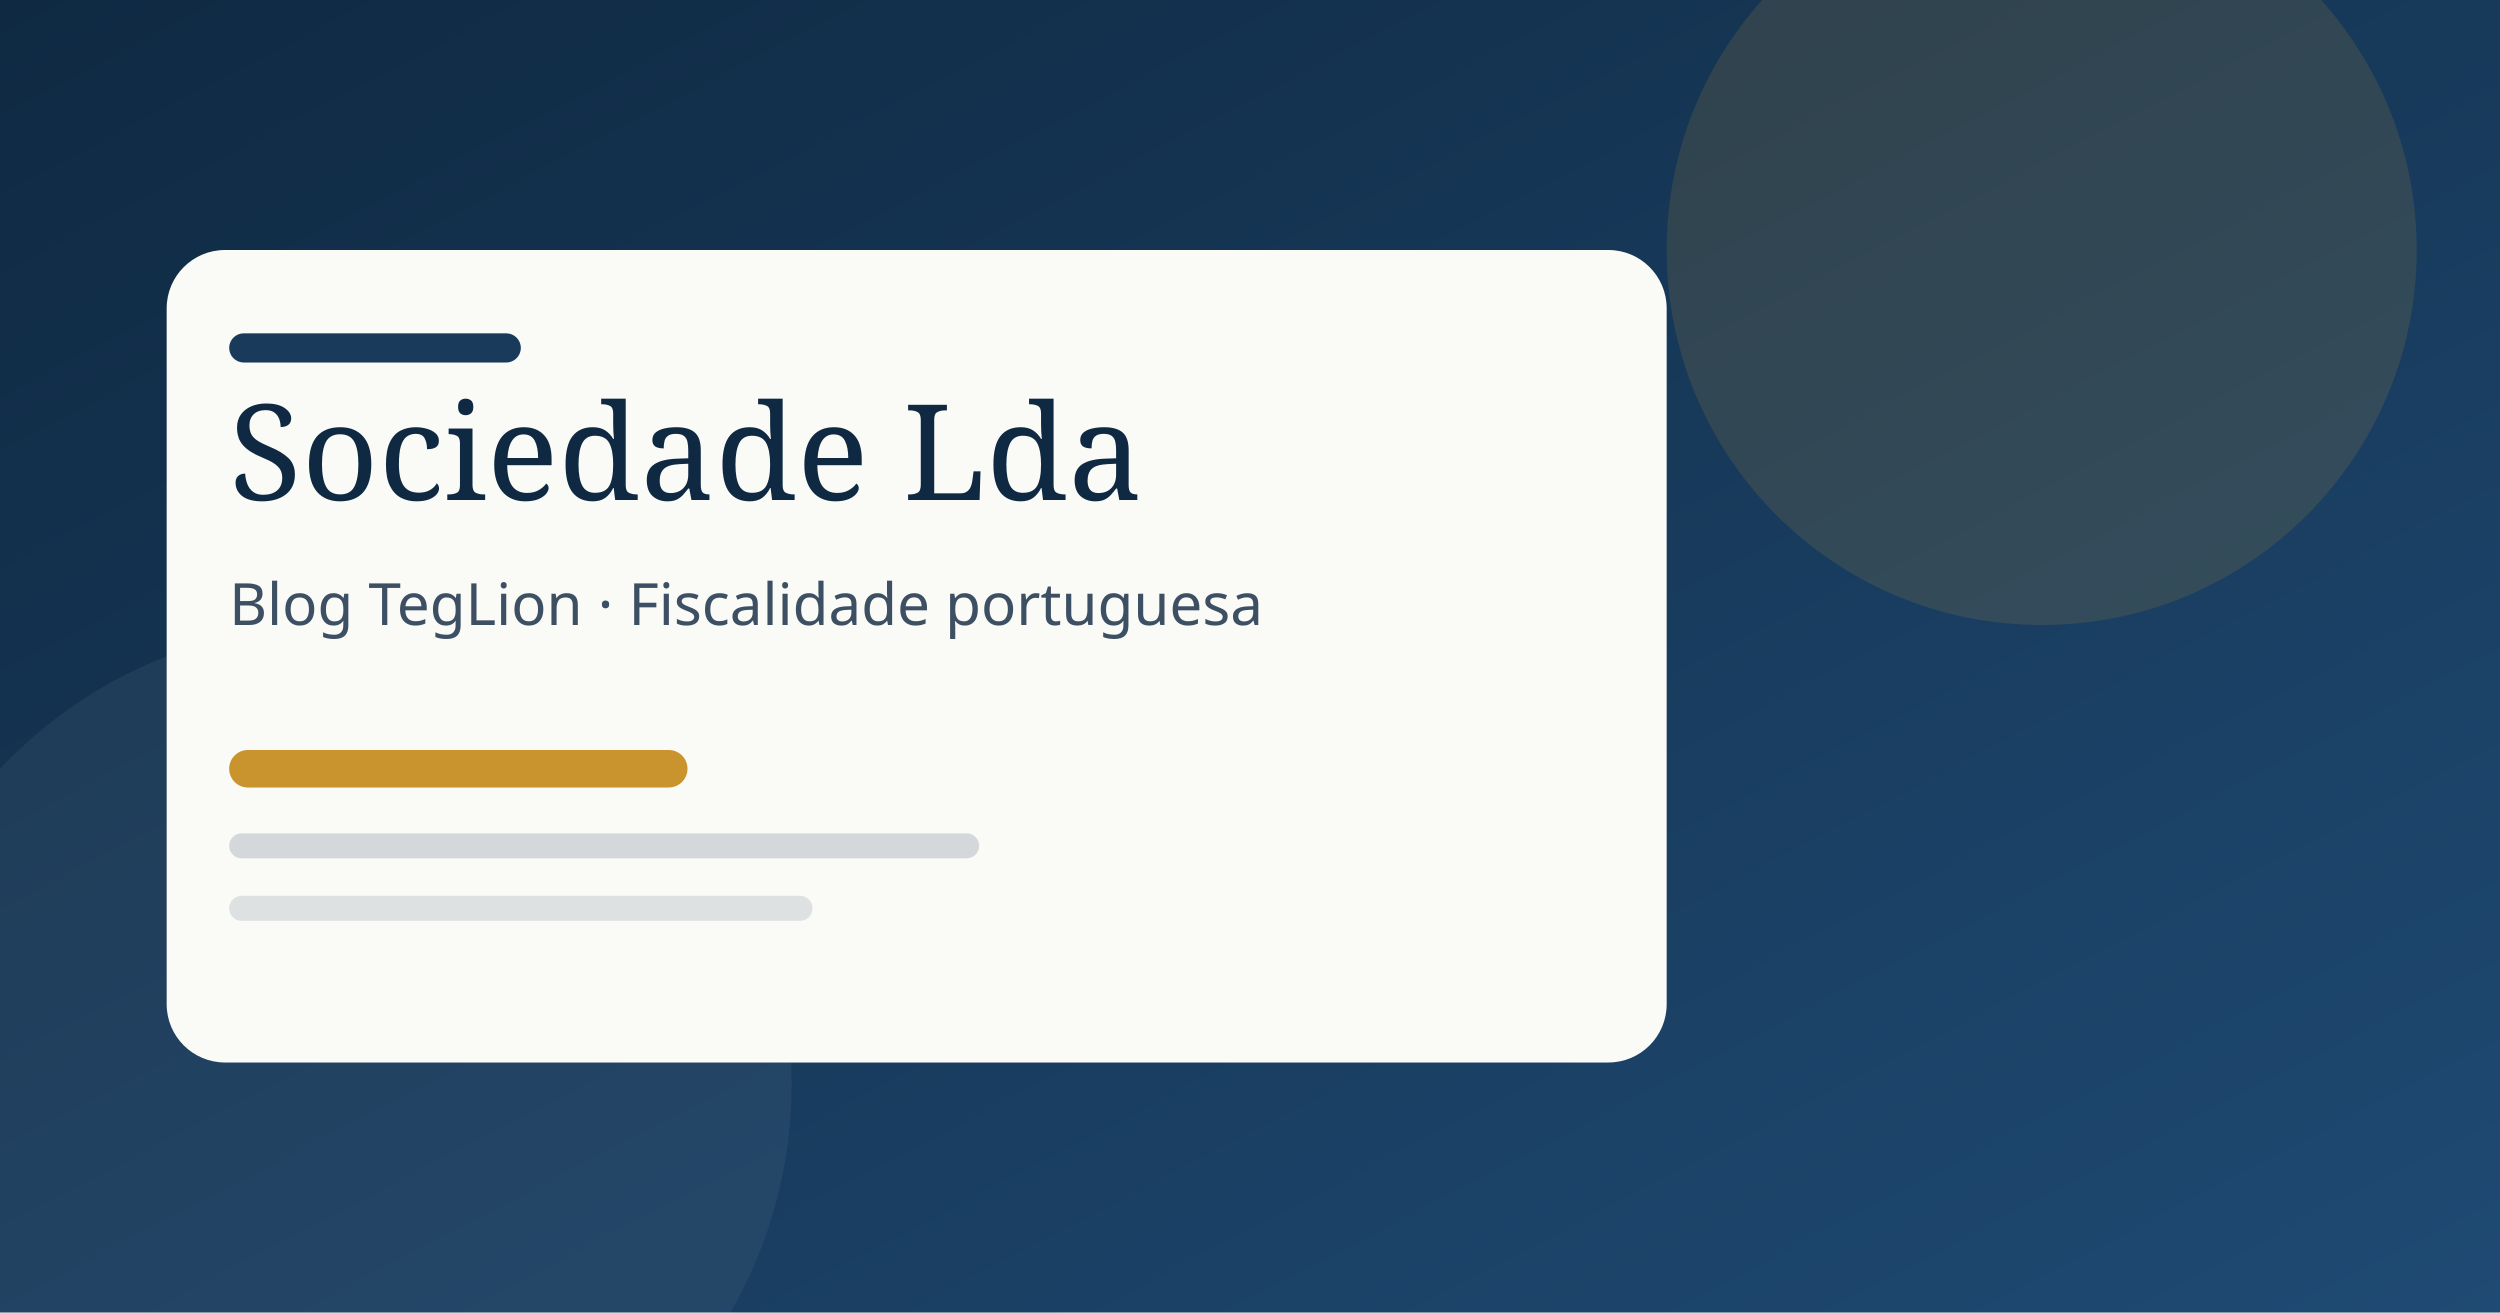
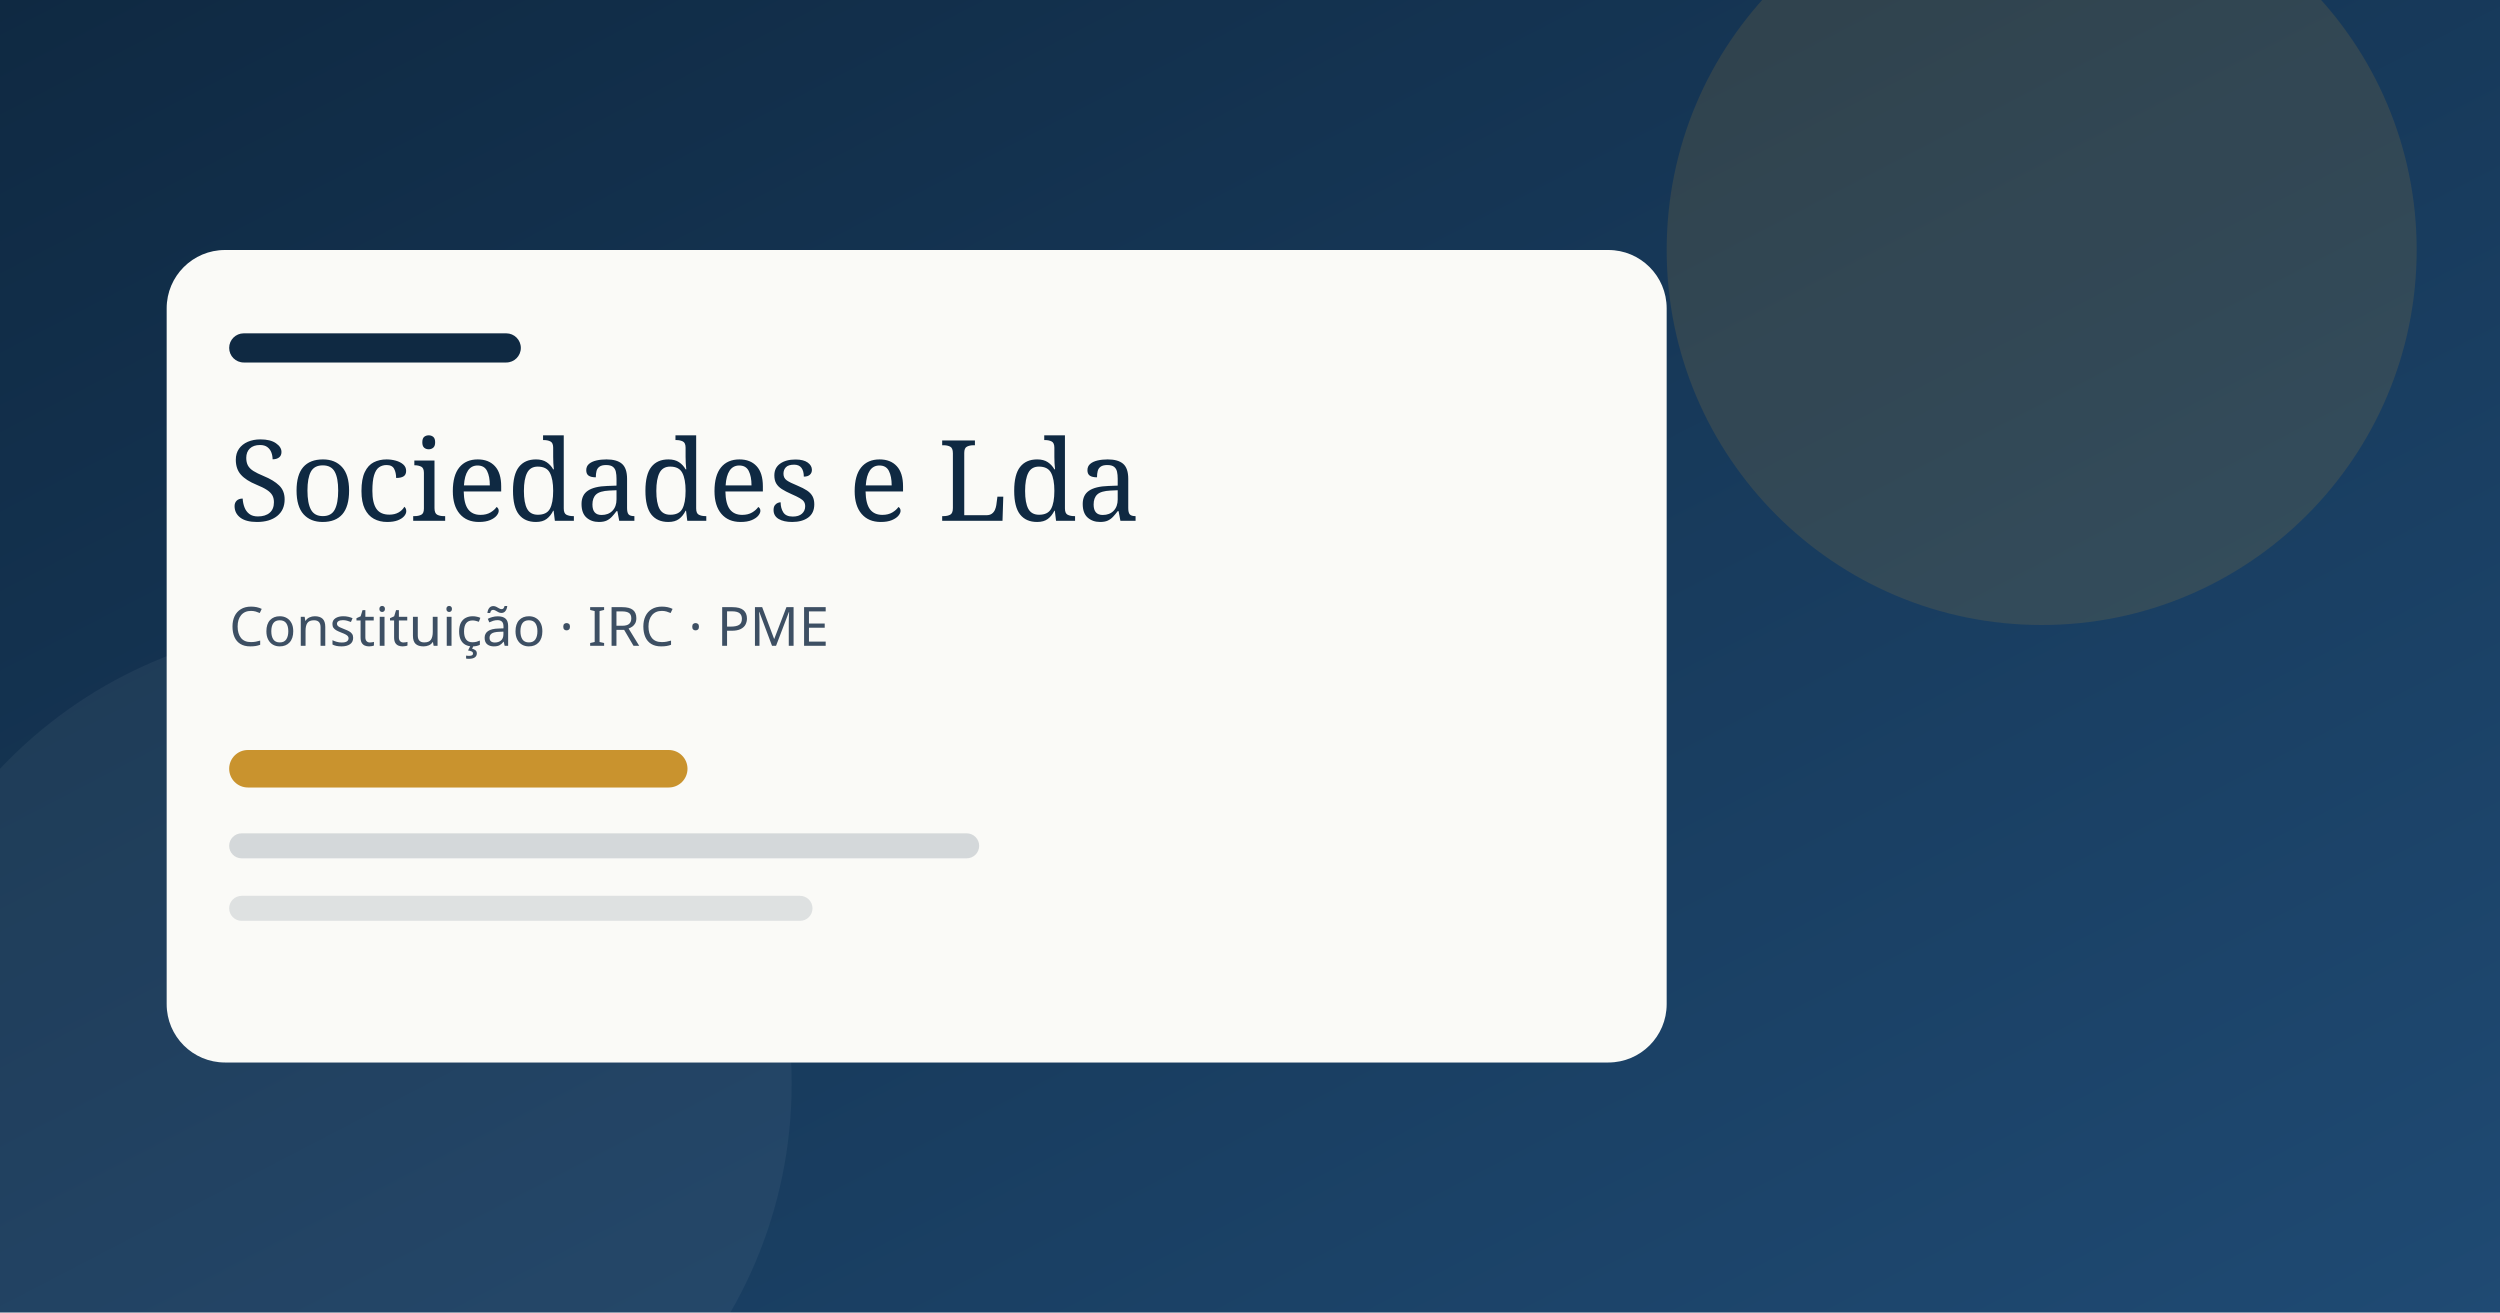
<svg xmlns="http://www.w3.org/2000/svg" width="1200" height="630" viewBox="0 0 1200 630">
  <defs>
    <linearGradient id="bg" x1="0" y1="0" x2="1" y2="1">
      <stop offset="0%" stop-color="#0f2942" />
      <stop offset="100%" stop-color="#1f4a73" />
    </linearGradient>
  </defs>
  <rect width="1200" height="630" fill="url(#bg)" />
  <circle cx="980" cy="120" r="180" fill="#c9932e" opacity="0.15" />
  <circle cx="160" cy="520" r="220" fill="#ffffff" opacity="0.05" />
  <rect x="80" y="120" width="720" height="390" rx="28" fill="#fafaf7" />
-   <rect x="110" y="160" width="140" height="14" rx="7" fill="#1a3a5c" />
-   <text x="110" y="240" font-family="Georgia, serif" font-size="64" fill="#0f2942">Sociedade Lda</text>
-   <text x="110" y="300" font-family="system-ui,sans-serif" font-size="28" fill="#3d4f63">Blog TegLion · Fiscalidade portuguesa</text>
+   <rect x="110" y="160" width="140" height="14" rx="7" fill="#0f2942" />
+   <text x="110" y="250" font-family="Georgia, serif" font-size="54" fill="#0f2942">Sociedades e Lda</text>
+   <text x="110" y="310" font-family="system-ui,sans-serif" font-size="26" fill="#3d4f63">Constituição · IRC · PME</text>
  <rect x="110" y="360" width="220" height="18" rx="9" fill="#c9932e" />
  <rect x="110" y="400" width="360" height="12" rx="6" fill="#3d4f63" opacity="0.2" />
  <rect x="110" y="430" width="280" height="12" rx="6" fill="#3d4f63" opacity="0.15" />
</svg>
